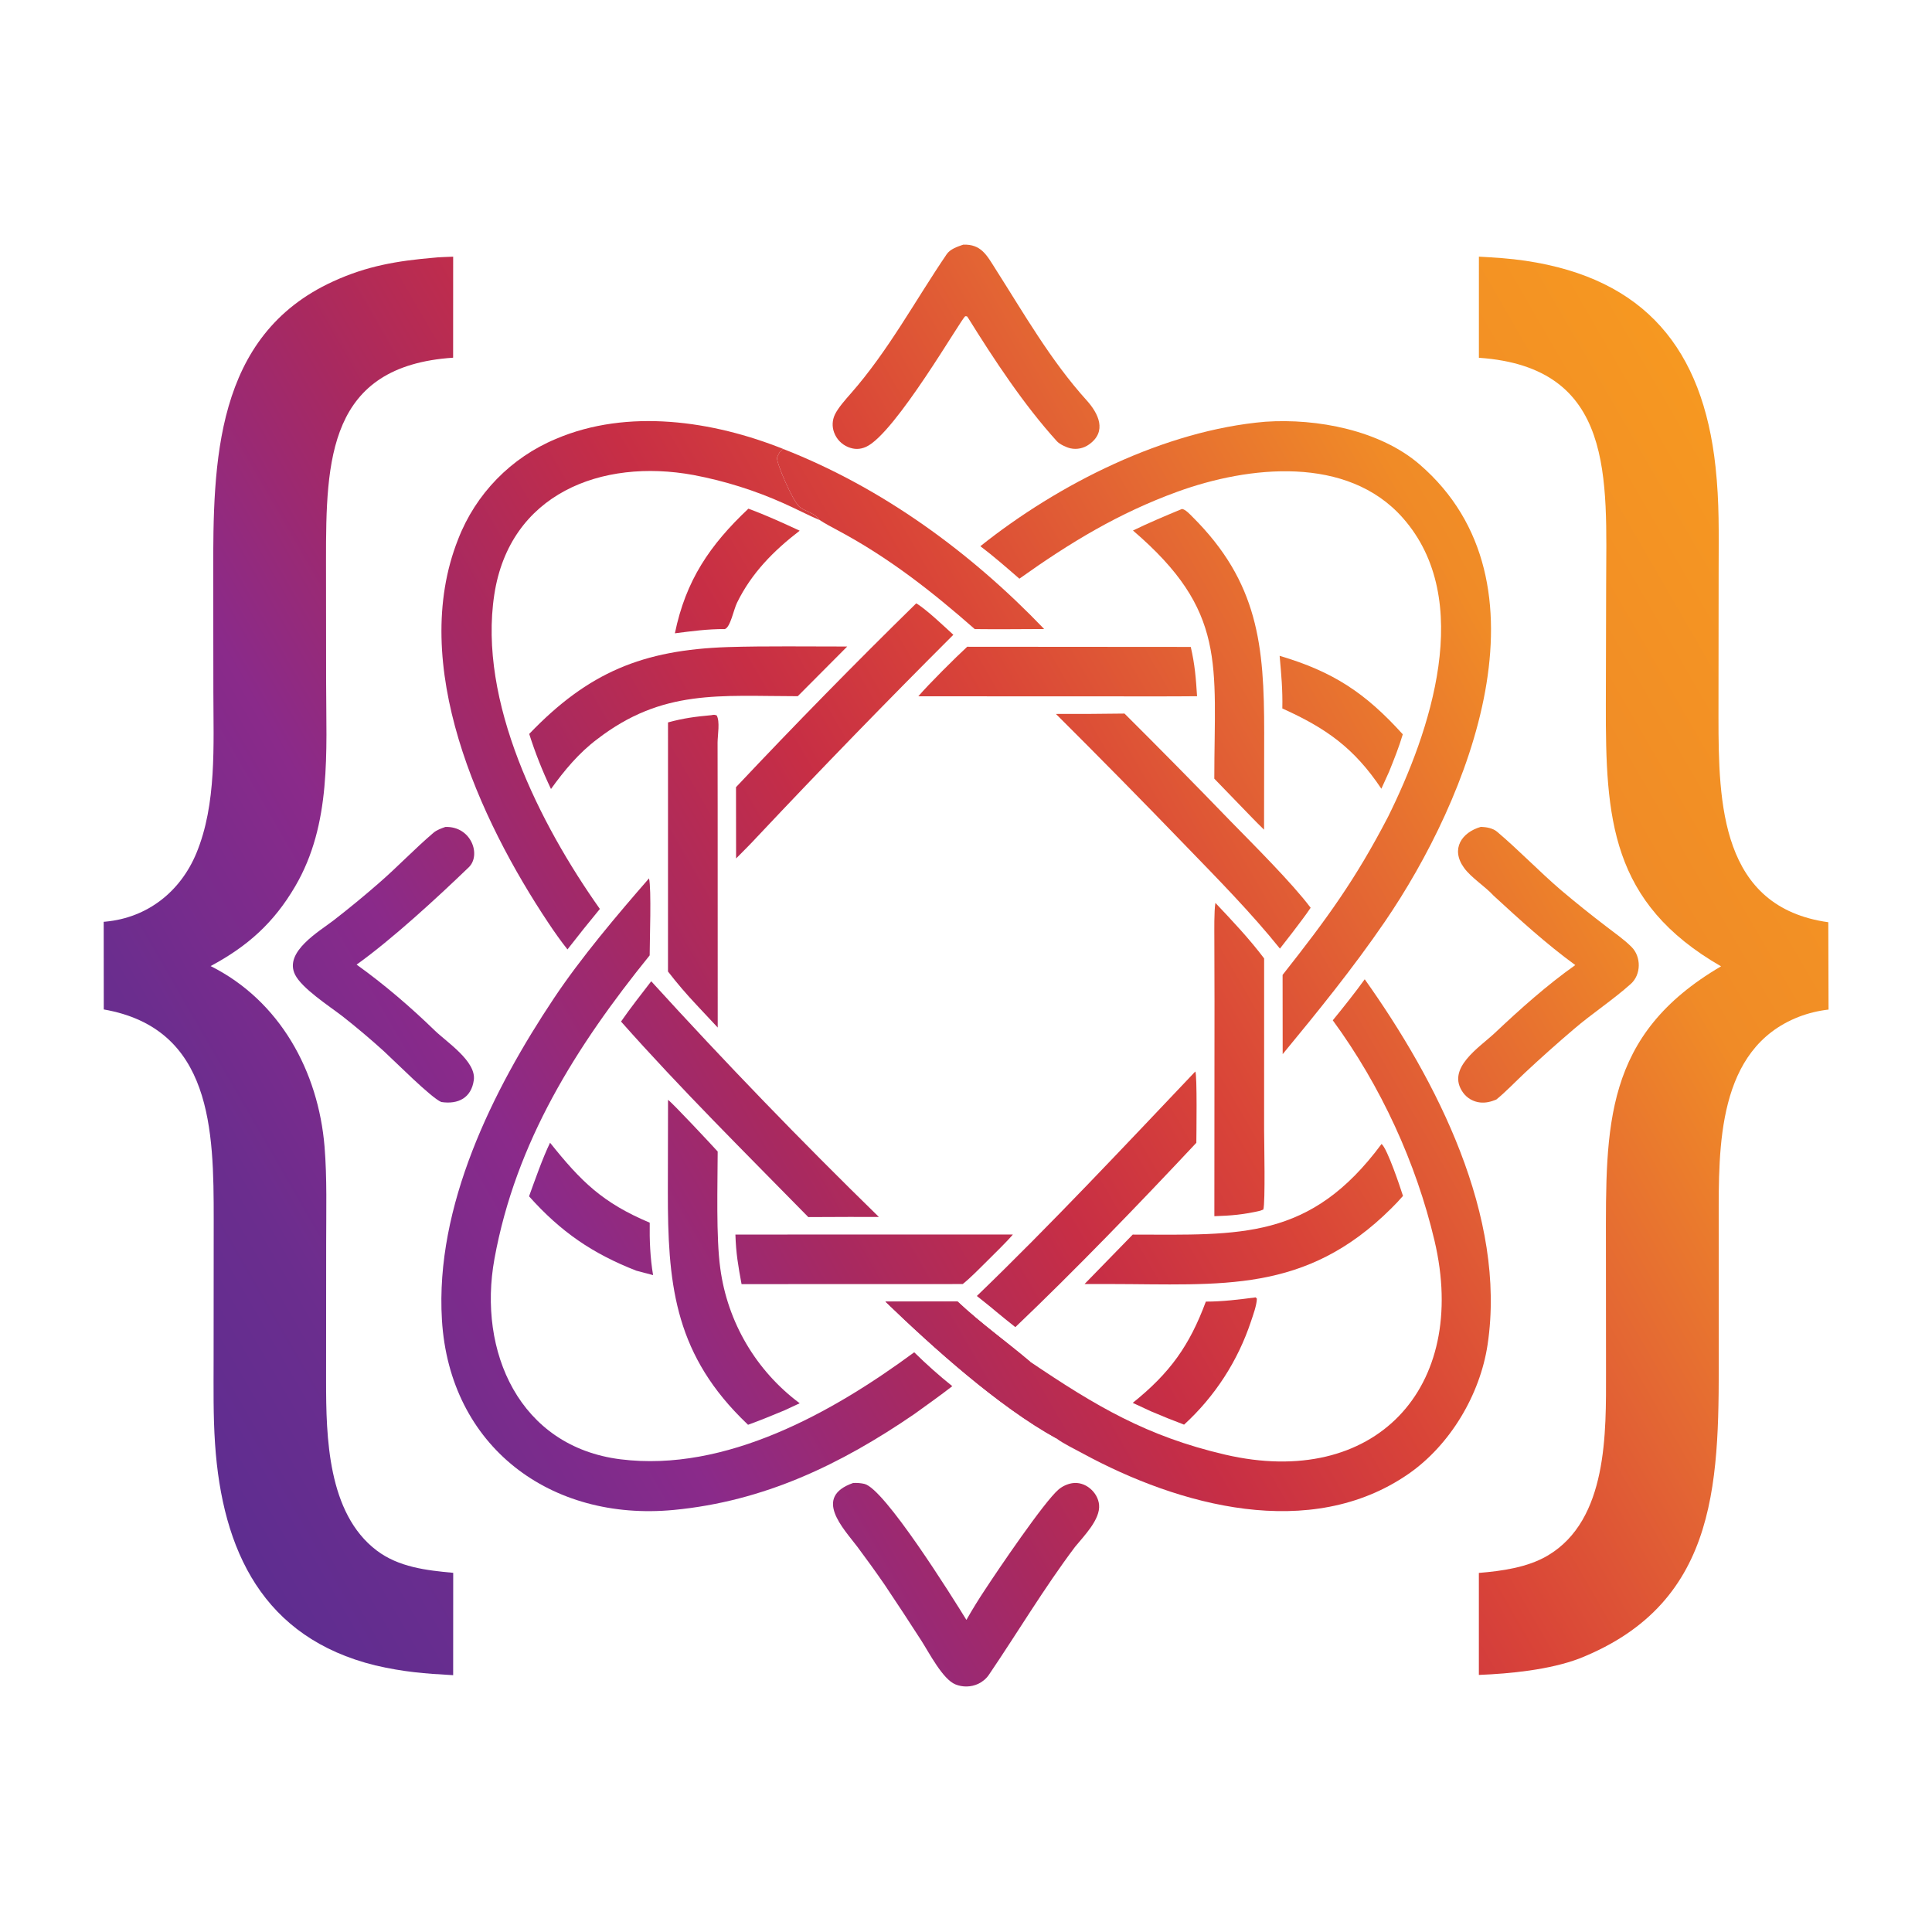
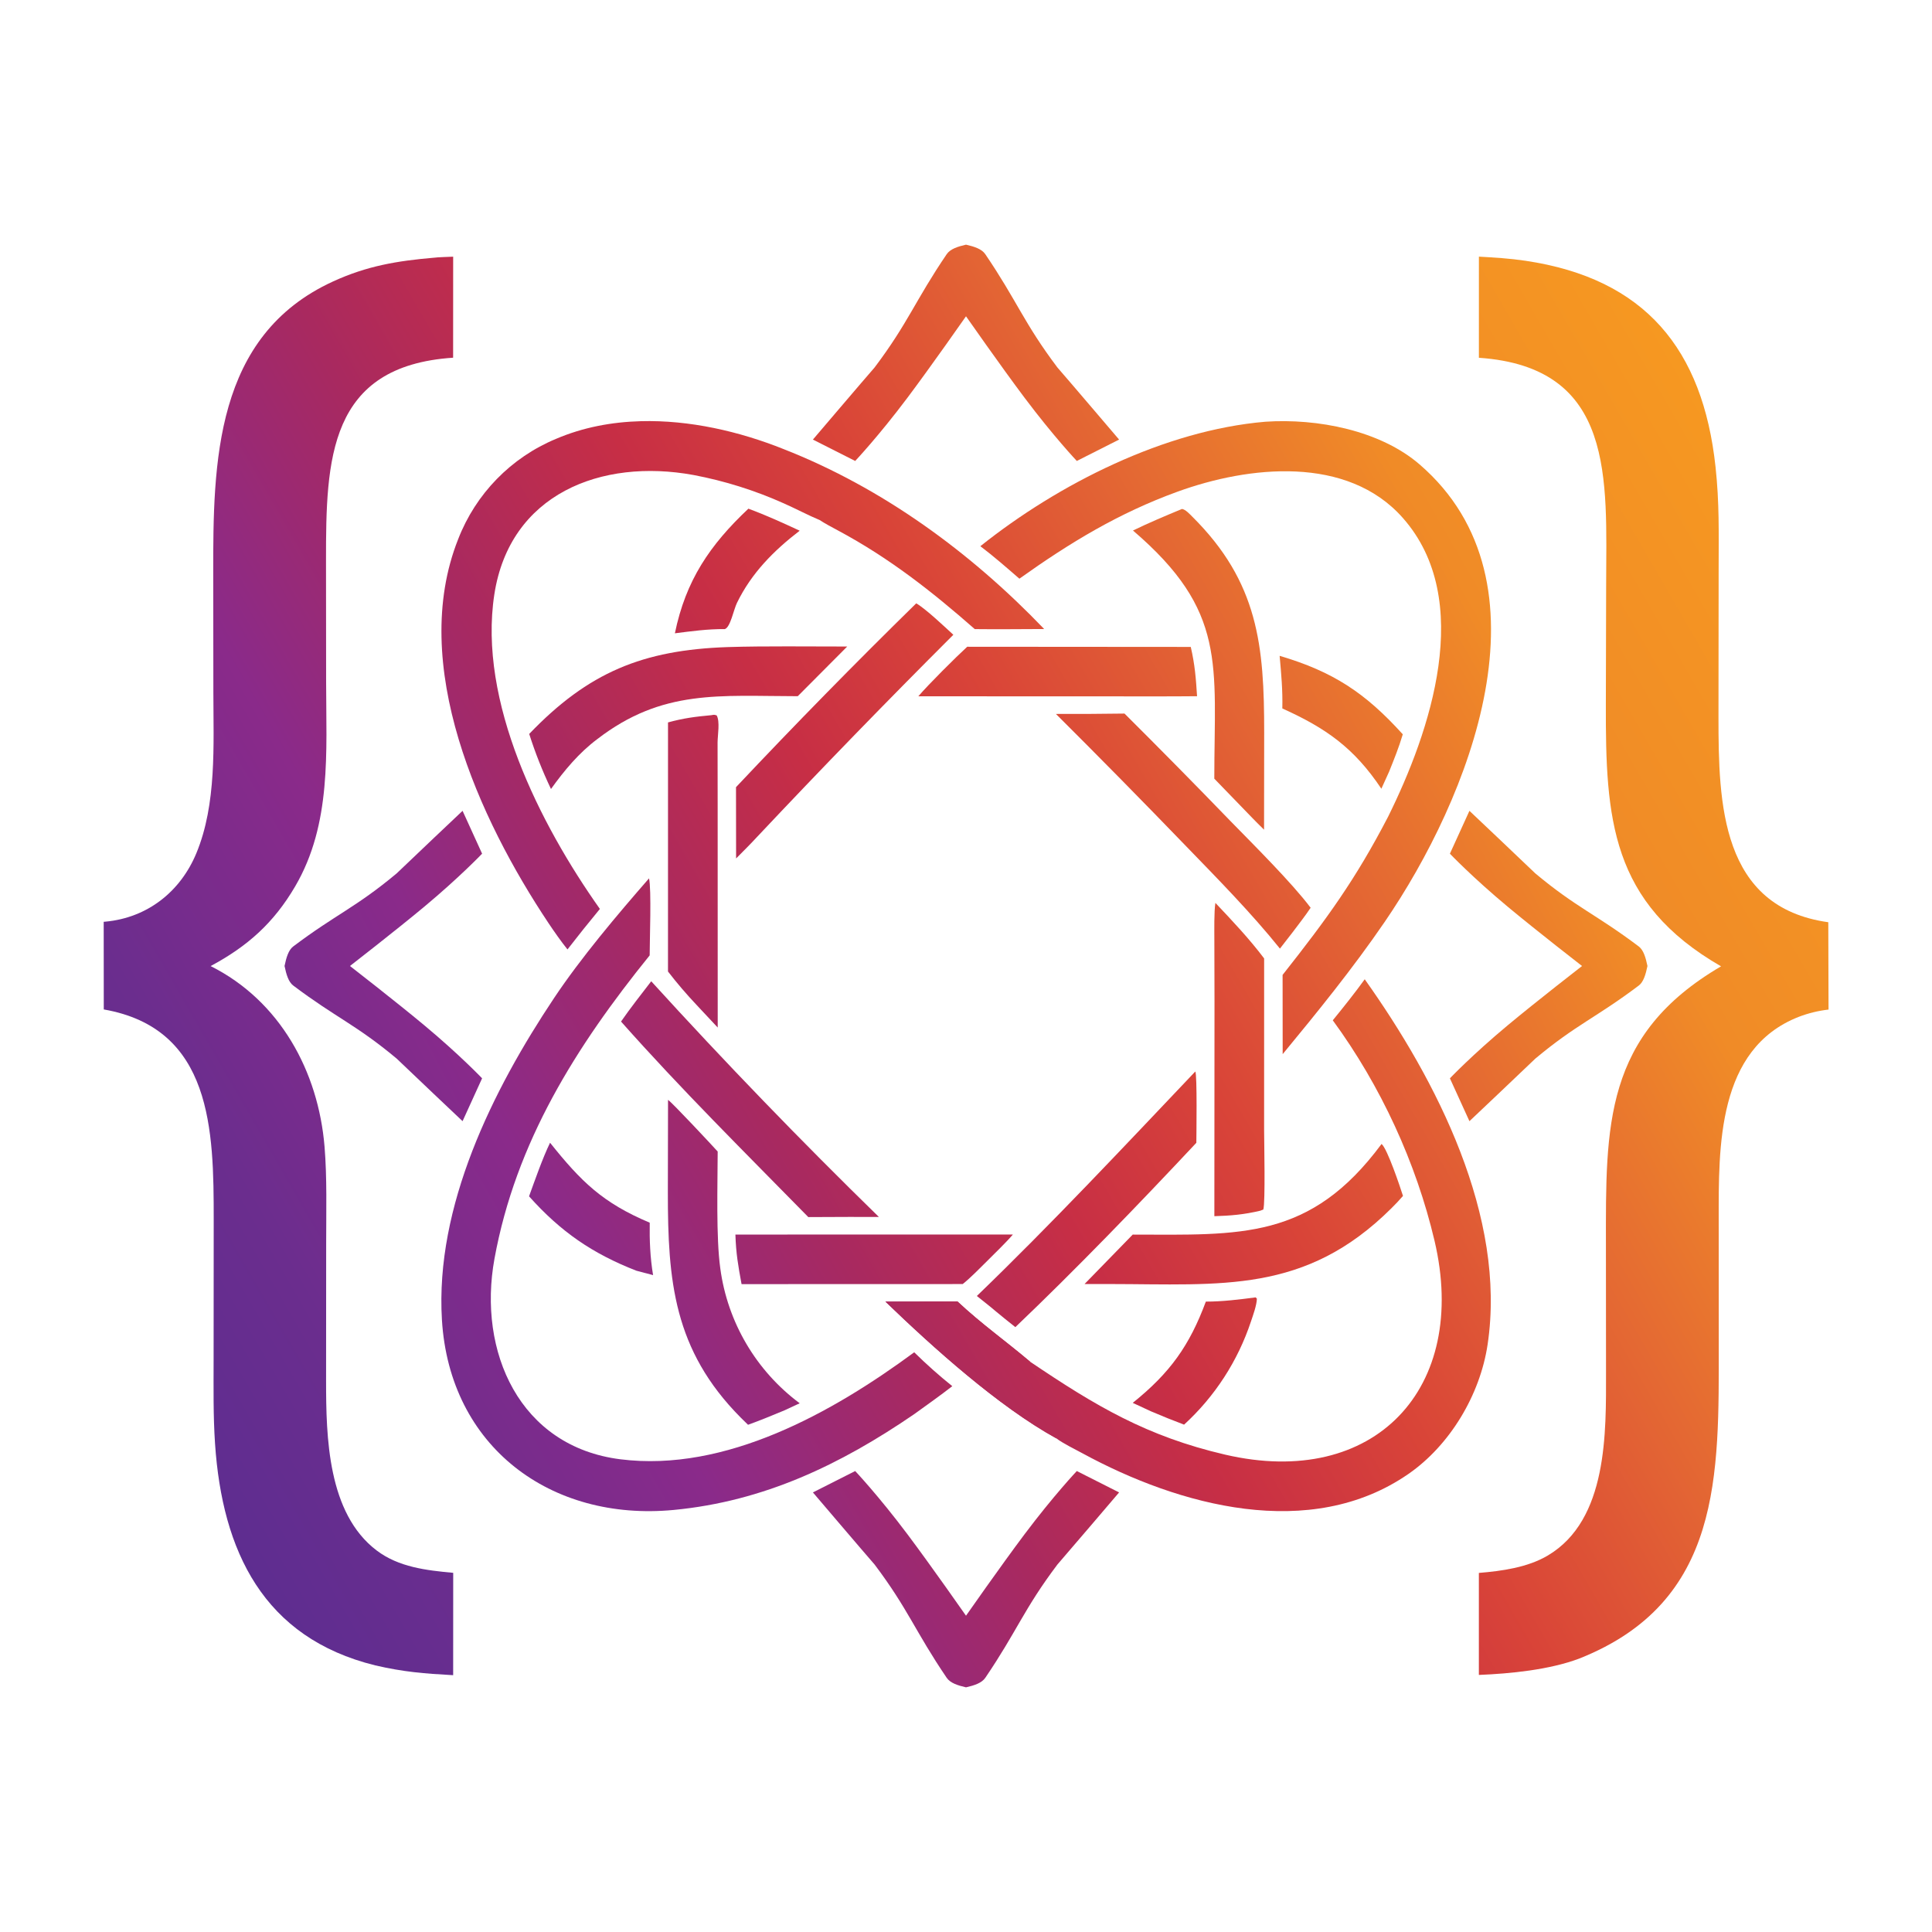
- <svg xmlns="http://www.w3.org/2000/svg" viewBox="27.5 20.7 245 245" width="512" height="512">
-   <defs>
+ <svg xmlns="http://www.w3.org/2000/svg" xmlns:xlink="http://www.w3.org/1999/xlink" viewBox="27.5 20.7 245 245" width="512" height="512" version="1.1" id="svg36">
+   <defs id="defs9">
    <linearGradient id="grad" x1="43.5" y1="204.7" x2="256.5" y2="81.7" gradientUnits="userSpaceOnUse">
-       <stop offset="0" stop-color="#5B2D91" />
-       <stop offset="0.12" stop-color="#6B2D8E" />
-       <stop offset="0.25" stop-color="#8A2A8A" />
-       <stop offset="0.37" stop-color="#A82960" />
-       <stop offset="0.48" stop-color="#C72E45" />
-       <stop offset="0.58" stop-color="#D94438" />
-       <stop offset="0.70" stop-color="#E46833" />
-       <stop offset="0.82" stop-color="#F08B27" />
-       <stop offset="1" stop-color="#F79A20" />
+       <stop offset="0" stop-color="#5B2D91" id="stop1" />
+       <stop offset="0.12" stop-color="#6B2D8E" id="stop2" />
+       <stop offset="0.25" stop-color="#8A2A8A" id="stop3" />
+       <stop offset="0.37" stop-color="#A82960" id="stop4" />
+       <stop offset="0.48" stop-color="#C72E45" id="stop5" />
+       <stop offset="0.58" stop-color="#D94438" id="stop6" />
+       <stop offset="0.70" stop-color="#E46833" id="stop7" />
+       <stop offset="0.82" stop-color="#F08B27" id="stop8" />
+       <stop offset="1" stop-color="#F79A20" id="stop9" />
    </linearGradient>
+     <linearGradient xlink:href="#grad" id="linearGradient1" gradientUnits="userSpaceOnUse" x1="43.5" y1="204.7" x2="256.5" y2="81.7" gradientTransform="matrix(0.9133246,0,0,1.013613,10.13022,-1.949352)" />
+     <linearGradient xlink:href="#grad" id="linearGradient2" gradientUnits="userSpaceOnUse" x1="43.5" y1="204.7" x2="256.5" y2="81.7" gradientTransform="matrix(0.9133246,0,0,1.013613,15.87241,-1.949352)" />
  </defs>
-   <g fill="url(#grad)" fill-rule="nonzero">
-     <path d="M82.55,53.38c0.409,-0.067 1.928,-0.107 2.416,-0.13l-0.005,12.811c-15.831,1.049 -16.127,12.907 -16.119,25.71l0.014,15.449c0.008,8.829 0.711,17.96 -3.921,25.876c-2.714,4.639 -6.052,7.611 -10.726,10.113c8.802,4.411 13.662,13.369 14.448,22.905c0.324,3.926 0.206,8.206 0.205,12.177l-0.011,17.558c0.002,7.063 0.191,16.749 6.411,21.467c2.801,2.124 6.315,2.525 9.71,2.837l-0.006,12.98c-3.681,-0.205 -6.27,-0.407 -9.872,-1.241c-14.222,-3.498 -19.41,-14.517 -20.324,-28.109c-0.242,-3.602 -0.183,-7.059 -0.182,-10.661l0.013,-17.782c0.005,-11.292 -0.188,-24.224 -13.941,-26.631l-0.01,-11.114l0.247,-0.021c5.31,-0.501 9.485,-3.805 11.507,-8.683c2.583,-6.234 2.161,-13.716 2.153,-20.401l-0.017,-15.04c-0.016,-14.094 0.153,-30.162 15.186,-37.054c4.32,-1.981 8.143,-2.616 12.825,-3.018z" />
-     <path d="M215.042,53.245c2.038,0.115 3.908,0.226 5.906,0.523c15.163,2.253 22.494,11.205 24.103,26.148c0.492,4.576 0.398,8.323 0.393,12.902l-0.021,18.813c0.004,10.979 0.286,24.115 13.926,26.019l0.031,11.076c-1.295,0.146 -2.566,0.457 -3.784,0.924c-10.373,4.063 -10.144,16.507 -10.144,25.743l0.007,15.816c0.001,16.51 0.467,32.635 -17.716,39.826c-3.765,1.414 -8.691,1.904 -12.706,2.065v-12.935c2.931,-0.243 6.19,-0.691 8.75,-2.212c7.625,-4.531 7.378,-15.62 7.375,-23.284l-0.012,-16.058c-0.01,-15.13 -0.296,-26.66 14.6,-35.368c-14.019,-8.068 -14.647,-18.758 -14.609,-33.257l0.037,-15.017c0.026,-13.511 1.208,-27.704 -16.137,-28.899z" />
-     <path d="M109.804,132.087c0.321,1.34 0.082,7.91 0.082,9.766c-9.321,11.525 -16.98,23.671 -19.681,38.466c-2.15,11.773 3.161,23.832 15.979,25.437c13.344,1.67 26.894,-5.933 37.249,-13.569c1.537,1.512 3.149,2.946 4.829,4.296c-1.563,1.217 -3.22,2.385 -4.831,3.548c-9.357,6.409 -19.06,11.058 -30.497,12.148c-15.6,1.487 -28.42,-8.017 -29.393,-24.114c-0.871,-14.399 6.405,-29.086 14.22,-40.799c3.41,-5.111 7.988,-10.529 12.043,-15.179z" />
-     <path d="M187.954,74.181c6.57,-0.45 14.549,1.084 19.566,5.412c17.386,15.002 6.256,42.398 -4.403,57.983c-4.065,5.944 -8.555,11.46 -12.959,16.801l-0.01,-10.046c5.653,-7.164 9.23,-12.077 13.378,-20.06c5.323,-10.749 11.058,-27.486 1.872,-37.889c-7.047,-7.981 -19.551,-6.612 -28.592,-3.325c-7.406,2.692 -13.584,6.427 -20.035,11.027c-1.581,-1.37 -3.292,-2.87 -4.95,-4.12c9.914,-7.906 23.363,-14.695 36.133,-15.783z" />
-     <path d="M200.563,144.883c9.103,12.801 18.013,30.073 15.582,46.324c-0.952,6.365 -4.762,12.753 -10.04,16.406c-12.432,8.603 -29.082,4.047 -41.325,-2.612c-0.957,-0.521 -2.499,-1.27 -3.319,-1.897c-7.323,-4.031 -15.675,-11.552 -21.68,-17.347l9.135,-0.018c3.092,2.892 6.081,4.986 9.234,7.655c8.298,5.604 14.766,9.456 24.708,11.77c18.938,4.406 30.974,-8.399 26.553,-27.138c-2.322,-9.838 -6.791,-19.605 -12.899,-27.939c1.277,-1.563 2.883,-3.574 4.052,-5.206z" />
-     <path d="M139.781,185.758l9.135,-0.018c3.092,2.892 6.081,4.986 9.234,7.655l-0.215,0.127c-0.672,-0.486 -2.051,-1.756 -2.654,-1.679c-0.71,0.721 0.13,2.64 0.281,3.624c0.369,1.882 2.26,2.95 3.318,4.414c0.354,0.489 0.259,1.465 0.853,1.833c0.7,0.435 1.291,0.686 1.729,1.39c-7.323,-4.031 -15.675,-11.552 -21.68,-17.347z" />
-     <path d="M99.463,141.099c-0.808,-1.007 -1.672,-2.239 -2.388,-3.312c-8.84,-13.249 -17.787,-32.821 -11.473,-48.718c2.227,-5.752 6.708,-10.345 12.403,-12.714c9.094,-3.888 19.902,-2.29 28.845,1.289c-0.53,0.308 -0.552,0.512 -0.822,1.106c-0.021,0.805 1.962,5.393 2.812,6.184c0.661,0.614 1.99,0.775 2.601,1.715c-1.28,-0.524 -3.137,-1.494 -4.517,-2.103c-3.672,-1.65 -7.525,-2.861 -11.481,-3.609c-11.709,-2.147 -23.303,2.41 -25.257,15.144c-2.085,13.589 5.758,29.106 13.384,39.884c-1.396,1.69 -2.766,3.402 -4.109,5.134z" />
-     <path d="M135.69,208.758c0.479,-0.023 0.951,0.009 1.421,0.116c2.546,0.58 11.089,14.244 12.941,17.25c0.763,-1.343 1.575,-2.659 2.433,-3.943c1.482,-2.266 7.406,-11.023 9.255,-12.598c0.485,-0.404 1.065,-0.677 1.685,-0.79c1.674,-0.299 3.303,1.128 3.451,2.735c0.171,1.859 -1.916,3.94 -3.053,5.338c-3.93,5.225 -7.267,10.84 -10.935,16.239c-0.324,0.478 -0.819,0.882 -1.342,1.128c-0.913,0.42 -1.958,0.444 -2.889,0.067c-1.603,-0.65 -3.319,-3.981 -4.283,-5.492c-1.539,-2.396 -3.102,-4.777 -4.688,-7.141c-1.114,-1.617 -2.261,-3.212 -3.438,-4.784c-1.802,-2.386 -5.693,-6.33 -0.558,-8.125z" />
-     <path d="M149.644,51.726c2.276,-0.088 2.997,1.35 4.056,3.018c3.637,5.706 7.036,11.671 11.591,16.714c1.519,1.681 2.622,3.962 0.316,5.601c-0.683,0.493 -1.541,0.673 -2.363,0.494c-0.508,-0.113 -1.373,-0.518 -1.715,-0.896c-4.206,-4.635 -7.986,-10.38 -11.254,-15.636l-0.138,-0.195c-0.079,-0.006 -0.164,-0.047 -0.237,-0.016c-0.439,0.187 -8.873,14.888 -12.573,16.555c-0.757,0.341 -1.485,0.349 -2.253,0.037c-0.836,-0.337 -1.49,-1.012 -1.8,-1.859c-0.278,-0.745 -0.24,-1.571 0.107,-2.286c0.422,-0.864 1.354,-1.91 2.013,-2.659c4.75,-5.401 8.136,-11.744 12.158,-17.662c0.447,-0.658 1.375,-0.963 2.092,-1.209z" />
-     <path d="M83.986,125.565c3.296,-0.091 4.56,3.576 2.957,5.119c-4.084,3.933 -9.724,9.116 -14.22,12.341c3.479,2.493 6.829,5.365 9.899,8.346c1.536,1.491 5.289,3.917 4.962,6.296c-0.309,2.25 -1.972,3.107 -4.122,2.782c-1.297,-0.536 -5.869,-5.149 -7.28,-6.441c-1.708,-1.548 -3.47,-3.035 -5.284,-4.458c-1.66,-1.276 -5.131,-3.521 -5.988,-5.268c-1.422,-2.896 3.107,-5.48 4.961,-6.922c1.928,-1.497 3.813,-3.048 5.652,-4.653c2.384,-2.067 4.558,-4.367 6.953,-6.408c0.41,-0.349 1.002,-0.558 1.509,-0.735z" />
-     <path d="M215.291,125.554c0.691,0.025 1.513,0.159 2.054,0.617c2.791,2.363 5.348,5.046 8.125,7.425c1.879,1.587 3.797,3.126 5.752,4.616c1.046,0.81 2.256,1.643 3.173,2.57c1.25,1.243 1.232,3.504 -0.089,4.688c-2.272,2.036 -4.881,3.728 -7.204,5.719c-2.12,1.805 -4.198,3.659 -6.233,5.559c-1.107,1.037 -2.477,2.467 -3.618,3.387c-0.668,0.278 -1.318,0.445 -2.051,0.372c-0.864,-0.091 -1.651,-0.542 -2.162,-1.245c-2.222,-3.079 2.087,-5.741 4.042,-7.586c3.186,-3.01 6.604,-6.062 10.185,-8.593c-3.664,-2.67 -7.028,-5.738 -10.361,-8.803c-1.062,-1.172 -2.83,-2.261 -3.747,-3.528c-1.739,-2.403 -0.281,-4.508 2.134,-5.197z" />
-     <path d="M112.214,160.176c0.553,0.369 5.599,5.774 6.297,6.551c-0.01,4.211 -0.215,10.884 0.329,14.807c0.913,6.831 4.544,13.002 10.071,17.117l-1.908,0.888c-1.55,0.639 -3.064,1.274 -4.644,1.84c-0.317,-0.305 -0.63,-0.612 -0.94,-0.924c-8.523,-8.599 -9.229,-17.377 -9.228,-28.572z" />
-     <path d="M119.776,102.757c4.913,-0.151 10.219,-0.063 15.161,-0.07l-6.273,6.3c-9.878,-0.007 -17.155,-0.931 -25.423,5.442c-2.338,1.754 -4.177,3.968 -5.87,6.325c-1.079,-2.262 -2.002,-4.595 -2.761,-6.983c7.511,-7.832 14.409,-10.644 25.165,-11.014z" />
-     <path d="M202.699,165.766c0.738,0.615 2.363,5.471 2.716,6.59c-0.464,0.539 -0.952,1.058 -1.46,1.557c-10.938,10.89 -21.58,9.631 -35.713,9.617l-3.211,0.003l6.11,-6.272c13.686,0.022 22.512,0.715 31.559,-11.495z" />
-     <path d="M177.391,85.241c0.448,0.064 0.973,0.648 1.305,0.977c8.376,8.317 9.125,16.376 9.117,27.37l-0.016,12.327c-1.012,-0.973 -2.027,-2.051 -3.01,-3.061l-3.299,-3.409c0,-14.529 1.655,-21.222 -10.315,-31.47c2.09,-1.013 4.069,-1.84 6.218,-2.734z" />
-     <path d="M110.083,145.137c9.327,10.243 18.954,20.21 28.868,29.886l-3.827,-0.003l-5.121,0.021c-8.044,-8.202 -16.119,-16.194 -23.749,-24.797c1.194,-1.726 2.546,-3.438 3.829,-5.107z" />
-     <path d="M161.402,111.236c2.899,0.009 5.798,-0.007 8.697,-0.048c4.532,4.509 9.021,9.062 13.463,13.659c2.897,2.967 7.746,7.783 10.143,10.967c-0.674,1.012 -1.532,2.104 -2.269,3.087l-1.625,2.093c-3.595,-4.477 -7.868,-8.822 -11.875,-12.959c-5.457,-5.654 -10.967,-11.254 -16.534,-16.799z" />
-     <path d="M179.077,156.579c0.252,0.353 0.139,8.162 0.133,9.041c-7.208,7.698 -15.376,16.16 -22.951,23.376c-0.848,-0.665 -1.686,-1.343 -2.514,-2.033c-0.738,-0.634 -1.604,-1.299 -2.369,-1.917c9.403,-9.066 18.699,-18.984 27.7,-28.466z" />
-     <path d="M181.627,135.198c2.14,2.262 4.305,4.555 6.18,7.042l-0.003,21.786c0.003,1.402 0.171,9.157 -0.1,10.058l-0.391,0.149c-2.057,0.488 -3.718,0.631 -5.818,0.694l0.018,-27.234l-0.019,-7.826c-0.001,-1.171 -0.044,-3.593 0.133,-4.669z" />
-     <path d="M143.687,97.211c1.17,0.662 3.669,3.029 4.709,3.987c-8.425,8.41 -16.718,16.951 -24.878,25.619c-0.856,0.934 -1.779,1.843 -2.673,2.744l-0.011,-9.038c7.461,-7.922 15.08,-15.694 22.853,-23.311z" />
-     <path d="M117.715,111.391c0.35,-0.06 0.33,-0.072 0.666,0.029c0.442,0.758 0.122,2.517 0.116,3.433l0.011,8.267l0.007,27.884l-2.66,-2.843c-1.285,-1.359 -2.502,-2.782 -3.646,-4.262l0.003,-31.588c2.002,-0.546 3.432,-0.725 5.503,-0.919z" />
-     <path d="M126.85,77.644c12.581,4.929 23.759,13.115 33.064,22.824c-2.9,0.005 -5.911,0.048 -8.802,0.009c-5.456,-4.796 -10.888,-9.05 -17.313,-12.49c-0.697,-0.373 -1.71,-0.906 -2.357,-1.339c-0.612,-0.94 -1.94,-1.1 -2.601,-1.715c-0.851,-0.791 -2.833,-5.379 -2.812,-6.184c0.27,-0.594 0.292,-0.798 0.822,-1.106z" />
-     <path d="M150.154,102.716l28.349,0.021c0.523,2.264 0.653,3.966 0.798,6.252c-1.929,0.029 -3.895,0.014 -5.827,0.02l-29.518,-0.011c1.228,-1.451 4.765,-4.969 6.198,-6.282z" />
-     <path d="M120.757,177.256l35.188,-0.006c-0.854,1.008 -2.241,2.329 -3.199,3.296c-0.974,0.959 -2.114,2.145 -3.161,2.987l-28.047,0.009c-0.429,-2.319 -0.706,-3.902 -0.78,-6.286z" />
-     <path d="M189.772,103.867c6.79,2.005 10.871,4.704 15.618,9.953c-0.527,1.741 -1.053,3.032 -1.731,4.725l-0.986,2.176c-3.467,-5.192 -7.039,-7.69 -12.558,-10.18c0.05,-2.393 -0.132,-4.295 -0.343,-6.674z" />
-     <path d="M97.253,165.611c3.942,4.935 6.672,7.626 12.64,10.14c-0.034,2.235 0.054,4.441 0.426,6.649l-2.125,-0.561c-5.568,-2.174 -9.579,-4.925 -13.605,-9.432c0.766,-2.104 1.704,-4.806 2.664,-6.795z" />
-     <path d="M186.728,185.221l0.16,0.161c-0.022,0.839 -0.482,2.092 -0.754,2.902c-1.664,5.011 -4.583,9.514 -8.48,13.078c-1.419,-0.536 -2.826,-1.102 -4.219,-1.699l-2.29,-1.063c4.724,-3.795 7.192,-7.251 9.271,-12.842c2.087,0.004 4.244,-0.264 6.312,-0.536z" />
-     <path d="M122.404,85.206c2.2,0.81 4.381,1.805 6.506,2.793c-3.301,2.537 -6.114,5.373 -7.955,9.154c-0.424,0.871 -0.831,3.093 -1.537,3.323c-2.172,-0.017 -4.189,0.262 -6.334,0.534c1.374,-6.701 4.43,-11.196 9.321,-15.804z" />
+   <g fill="url(#grad)" fill-rule="nonzero" id="g36">
+     <path d="M82.55,53.38c0.409,-0.067 1.928,-0.107 2.416,-0.13l-0.005,12.811c-15.831,1.049 -16.127,12.907 -16.119,25.71l0.014,15.449c0.008,8.829 0.711,17.96 -3.921,25.876c-2.714,4.639 -6.052,7.611 -10.726,10.113c8.802,4.411 13.662,13.369 14.448,22.905c0.324,3.926 0.206,8.206 0.205,12.177l-0.011,17.558c0.002,7.063 0.191,16.749 6.411,21.467c2.801,2.124 6.315,2.525 9.71,2.837l-0.006,12.98c-3.681,-0.205 -6.27,-0.407 -9.872,-1.241c-14.222,-3.498 -19.41,-14.517 -20.324,-28.109c-0.242,-3.602 -0.183,-7.059 -0.182,-10.661l0.013,-17.782c0.005,-11.292 -0.188,-24.224 -13.941,-26.631l-0.01,-11.114l0.247,-0.021c5.31,-0.501 9.485,-3.805 11.507,-8.683c2.583,-6.234 2.161,-13.716 2.153,-20.401l-0.017,-15.04c-0.016,-14.094 0.153,-30.162 15.186,-37.054c4.32,-1.981 8.143,-2.616 12.825,-3.018z" id="path9" />
+     <path d="M215.042,53.245c2.038,0.115 3.908,0.226 5.906,0.523c15.163,2.253 22.494,11.205 24.103,26.148c0.492,4.576 0.398,8.323 0.393,12.902l-0.021,18.813c0.004,10.979 0.286,24.115 13.926,26.019l0.031,11.076c-1.295,0.146 -2.566,0.457 -3.784,0.924c-10.373,4.063 -10.144,16.507 -10.144,25.743l0.007,15.816c0.001,16.51 0.467,32.635 -17.716,39.826c-3.765,1.414 -8.691,1.904 -12.706,2.065v-12.935c2.931,-0.243 6.19,-0.691 8.75,-2.212c7.625,-4.531 7.378,-15.62 7.375,-23.284l-0.012,-16.058c-0.01,-15.13 -0.296,-26.66 14.6,-35.368c-14.019,-8.068 -14.647,-18.758 -14.609,-33.257l0.037,-15.017c0.026,-13.511 1.208,-27.704 -16.137,-28.899z" id="path10" />
+     <path d="M109.804,132.087c0.321,1.34 0.082,7.91 0.082,9.766c-9.321,11.525 -16.98,23.671 -19.681,38.466c-2.15,11.773 3.161,23.832 15.979,25.437c13.344,1.67 26.894,-5.933 37.249,-13.569c1.537,1.512 3.149,2.946 4.829,4.296c-1.563,1.217 -3.22,2.385 -4.831,3.548c-9.357,6.409 -19.06,11.058 -30.497,12.148c-15.6,1.487 -28.42,-8.017 -29.393,-24.114c-0.871,-14.399 6.405,-29.086 14.22,-40.799c3.41,-5.111 7.988,-10.529 12.043,-15.179z" id="path11" />
+     <path d="M187.954,74.181c6.57,-0.45 14.549,1.084 19.566,5.412c17.386,15.002 6.256,42.398 -4.403,57.983c-4.065,5.944 -8.555,11.46 -12.959,16.801l-0.01,-10.046c5.653,-7.164 9.23,-12.077 13.378,-20.06c5.323,-10.749 11.058,-27.486 1.872,-37.889c-7.047,-7.981 -19.551,-6.612 -28.592,-3.325c-7.406,2.692 -13.584,6.427 -20.035,11.027c-1.581,-1.37 -3.292,-2.87 -4.95,-4.12c9.914,-7.906 23.363,-14.695 36.133,-15.783z" id="path12" />
+     <path d="M200.563,144.883c9.103,12.801 18.013,30.073 15.582,46.324c-0.952,6.365 -4.762,12.753 -10.04,16.406c-12.432,8.603 -29.082,4.047 -41.325,-2.612c-0.957,-0.521 -2.499,-1.27 -3.319,-1.897c-7.323,-4.031 -15.675,-11.552 -21.68,-17.347l9.135,-0.018c3.092,2.892 6.081,4.986 9.234,7.655c8.298,5.604 14.766,9.456 24.708,11.77c18.938,4.406 30.974,-8.399 26.553,-27.138c-2.322,-9.838 -6.791,-19.605 -12.899,-27.939c1.277,-1.563 2.883,-3.574 4.052,-5.206z" id="path13" />
+     <path d="M139.781,185.758l9.135,-0.018c3.092,2.892 6.081,4.986 9.234,7.655l-0.215,0.127c-0.672,-0.486 -2.051,-1.756 -2.654,-1.679c-0.71,0.721 0.13,2.64 0.281,3.624c0.369,1.882 2.26,2.95 3.318,4.414c0.354,0.489 0.259,1.465 0.853,1.833c0.7,0.435 1.291,0.686 1.729,1.39c-7.323,-4.031 -15.675,-11.552 -21.68,-17.347z" id="path14" />
+     <path id="path15" d="M 108.77 74.111 C 105.067 74.21 101.416 74.896 98.005 76.355 C 92.31 78.723 87.829 83.316 85.602 89.069 C 79.288 104.966 88.235 124.537 97.074 137.787 C 97.79 138.86 98.656 140.092 99.463 141.099 C 100.806 139.366 102.176 137.654 103.572 135.964 C 95.946 125.187 88.103 109.669 90.187 96.08 C 92.141 83.345 103.735 78.788 115.444 80.936 C 119.399 81.684 123.253 82.895 126.925 84.545 C 128.305 85.154 130.162 86.125 131.442 86.648 C 132.088 87.082 133.102 87.615 133.799 87.988 C 140.223 91.428 145.656 95.682 151.112 100.478 C 154.004 100.516 157.014 100.473 159.914 100.468 C 150.61 90.759 139.431 82.572 126.85 77.643 C 121.26 75.407 114.943 73.944 108.77 74.111 z " />
+     <path id="path16" d="M 150,234.674 C 148.928,234.428 147.999,234.123 147.552,233.465 143.531,227.546 142.684,224.774 138.41,219.102 137.189,217.709 130.586,209.956 130.586,209.956 L 135.948,207.245 C 135.948,207.245 138.904,210.372 142.581,215.27 145.598,219.289 150,225.591 150,225.591 150,225.591 154.402,219.289 157.419,215.27 161.096,210.372 164.052,207.245 164.052,207.245 L 169.414,209.956 C 169.414,209.956 162.811,217.709 161.59,219.102 157.316,224.774 156.469,227.546 152.448,233.465 152.001,234.123 151.072,234.428 150,234.674 Z" />
+     <path id="path17" d="M 150,51.726 C 151.072,51.972 152.001,52.277 152.448,52.935 156.469,58.854 157.316,61.626 161.59,67.298 162.811,68.691 169.414,76.444 169.414,76.444 L 164.052,79.155 C 164.052,79.155 161.096,76.028 157.419,71.13 154.402,67.111 150,60.809 150,60.809 150,60.809 145.598,67.111 142.581,71.13 138.904,76.028 135.948,79.155 135.948,79.155 L 130.586,76.444 C 130.586,76.444 137.189,68.691 138.41,67.298 142.684,61.626 143.531,58.854 147.552,52.935 147.999,52.277 148.928,51.972 150,51.726 Z" />
+     <path id="path18" d="m 63.583,143.2 c 0.225,-1.087 0.503,-2.028 1.105,-2.481 5.405,-4.076 7.937,-4.934 13.118,-9.267 1.272,-1.237 8.353,-7.931 8.353,-7.931 l 2.476,5.435 c 0,0 -2.856,2.997 -7.329,6.723 -3.671,3.058 -9.427,7.52 -9.427,7.52 0,0 5.756,4.462 9.427,7.52 4.473,3.726 7.329,6.723 7.329,6.723 l -2.476,5.435 c 0,0 -7.081,-6.694 -8.353,-7.931 -5.181,-4.332 -7.713,-5.19 -13.118,-9.267 -0.601,-0.453 -0.88,-1.394 -1.105,-2.481 z" style="fill:url(#linearGradient1);stroke-width:0.962" />
+     <path id="path19" d="m 236.417,143.2 c -0.225,1.087 -0.503,2.028 -1.105,2.481 -5.405,4.076 -7.937,4.934 -13.118,9.267 -1.272,1.237 -8.353,7.931 -8.353,7.931 l -2.476,-5.435 c 0,0 2.856,-2.997 7.329,-6.723 3.671,-3.058 9.427,-7.52 9.427,-7.52 0,0 -5.756,-4.462 -9.427,-7.52 -4.473,-3.726 -7.329,-6.723 -7.329,-6.723 l 2.476,-5.435 c 0,0 7.081,6.694 8.353,7.931 5.181,4.332 7.713,5.19 13.118,9.267 0.601,0.453 0.88,1.394 1.105,2.481 z" style="fill:url(#linearGradient2);stroke-width:0.962" />
+     <path d="M112.214,160.176c0.553,0.369 5.599,5.774 6.297,6.551c-0.01,4.211 -0.215,10.884 0.329,14.807c0.913,6.831 4.544,13.002 10.071,17.117l-1.908,0.888c-1.55,0.639 -3.064,1.274 -4.644,1.84c-0.317,-0.305 -0.63,-0.612 -0.94,-0.924c-8.523,-8.599 -9.229,-17.377 -9.228,-28.572z" id="path20" />
+     <path d="M119.776,102.757c4.913,-0.151 10.219,-0.063 15.161,-0.07l-6.273,6.3c-9.878,-0.007 -17.155,-0.931 -25.423,5.442c-2.338,1.754 -4.177,3.968 -5.87,6.325c-1.079,-2.262 -2.002,-4.595 -2.761,-6.983c7.511,-7.832 14.409,-10.644 25.165,-11.014z" id="path21" />
+     <path d="M202.699,165.766c0.738,0.615 2.363,5.471 2.716,6.59c-0.464,0.539 -0.952,1.058 -1.46,1.557c-10.938,10.89 -21.58,9.631 -35.713,9.617l-3.211,0.003l6.11,-6.272c13.686,0.022 22.512,0.715 31.559,-11.495z" id="path22" />
+     <path d="M177.391,85.241c0.448,0.064 0.973,0.648 1.305,0.977c8.376,8.317 9.125,16.376 9.117,27.37l-0.016,12.327c-1.012,-0.973 -2.027,-2.051 -3.01,-3.061l-3.299,-3.409c0,-14.529 1.655,-21.222 -10.315,-31.47c2.09,-1.013 4.069,-1.84 6.218,-2.734z" id="path23" />
+     <path d="M110.083,145.137c9.327,10.243 18.954,20.21 28.868,29.886l-3.827,-0.003l-5.121,0.021c-8.044,-8.202 -16.119,-16.194 -23.749,-24.797c1.194,-1.726 2.546,-3.438 3.829,-5.107z" id="path24" />
+     <path d="M161.402,111.236c2.899,0.009 5.798,-0.007 8.697,-0.048c4.532,4.509 9.021,9.062 13.463,13.659c2.897,2.967 7.746,7.783 10.143,10.967c-0.674,1.012 -1.532,2.104 -2.269,3.087l-1.625,2.093c-3.595,-4.477 -7.868,-8.822 -11.875,-12.959c-5.457,-5.654 -10.967,-11.254 -16.534,-16.799z" id="path25" />
+     <path d="M179.077,156.579c0.252,0.353 0.139,8.162 0.133,9.041c-7.208,7.698 -15.376,16.16 -22.951,23.376c-0.848,-0.665 -1.686,-1.343 -2.514,-2.033c-0.738,-0.634 -1.604,-1.299 -2.369,-1.917c9.403,-9.066 18.699,-18.984 27.7,-28.466z" id="path26" />
+     <path d="M181.627,135.198c2.14,2.262 4.305,4.555 6.18,7.042l-0.003,21.786c0.003,1.402 0.171,9.157 -0.1,10.058l-0.391,0.149c-2.057,0.488 -3.718,0.631 -5.818,0.694l0.018,-27.234l-0.019,-7.826c-0.001,-1.171 -0.044,-3.593 0.133,-4.669z" id="path27" />
+     <path d="M143.687,97.211c1.17,0.662 3.669,3.029 4.709,3.987c-8.425,8.41 -16.718,16.951 -24.878,25.619c-0.856,0.934 -1.779,1.843 -2.673,2.744l-0.011,-9.038c7.461,-7.922 15.08,-15.694 22.853,-23.311z" id="path28" />
+     <path d="M117.715,111.391c0.35,-0.06 0.33,-0.072 0.666,0.029c0.442,0.758 0.122,2.517 0.116,3.433l0.011,8.267l0.007,27.884l-2.66,-2.843c-1.285,-1.359 -2.502,-2.782 -3.646,-4.262l0.003,-31.588c2.002,-0.546 3.432,-0.725 5.503,-0.919z" id="path29" />
+     <path d="M150.154,102.716l28.349,0.021c0.523,2.264 0.653,3.966 0.798,6.252c-1.929,0.029 -3.895,0.014 -5.827,0.02l-29.518,-0.011c1.228,-1.451 4.765,-4.969 6.198,-6.282z" id="path31" />
+     <path d="M120.757,177.256l35.188,-0.006c-0.854,1.008 -2.241,2.329 -3.199,3.296c-0.974,0.959 -2.114,2.145 -3.161,2.987l-28.047,0.009c-0.429,-2.319 -0.706,-3.902 -0.78,-6.286z" id="path32" />
+     <path d="M189.772,103.867c6.79,2.005 10.871,4.704 15.618,9.953c-0.527,1.741 -1.053,3.032 -1.731,4.725l-0.986,2.176c-3.467,-5.192 -7.039,-7.69 -12.558,-10.18c0.05,-2.393 -0.132,-4.295 -0.343,-6.674z" id="path33" />
+     <path d="M97.253,165.611c3.942,4.935 6.672,7.626 12.64,10.14c-0.034,2.235 0.054,4.441 0.426,6.649l-2.125,-0.561c-5.568,-2.174 -9.579,-4.925 -13.605,-9.432c0.766,-2.104 1.704,-4.806 2.664,-6.795z" id="path34" />
+     <path d="M186.728,185.221l0.16,0.161c-0.022,0.839 -0.482,2.092 -0.754,2.902c-1.664,5.011 -4.583,9.514 -8.48,13.078c-1.419,-0.536 -2.826,-1.102 -4.219,-1.699l-2.29,-1.063c4.724,-3.795 7.192,-7.251 9.271,-12.842c2.087,0.004 4.244,-0.264 6.312,-0.536z" id="path35" />
+     <path d="M122.404,85.206c2.2,0.81 4.381,1.805 6.506,2.793c-3.301,2.537 -6.114,5.373 -7.955,9.154c-0.424,0.871 -0.831,3.093 -1.537,3.323c-2.172,-0.017 -4.189,0.262 -6.334,0.534c1.374,-6.701 4.43,-11.196 9.321,-15.804z" id="path36" />
  </g>
</svg>
